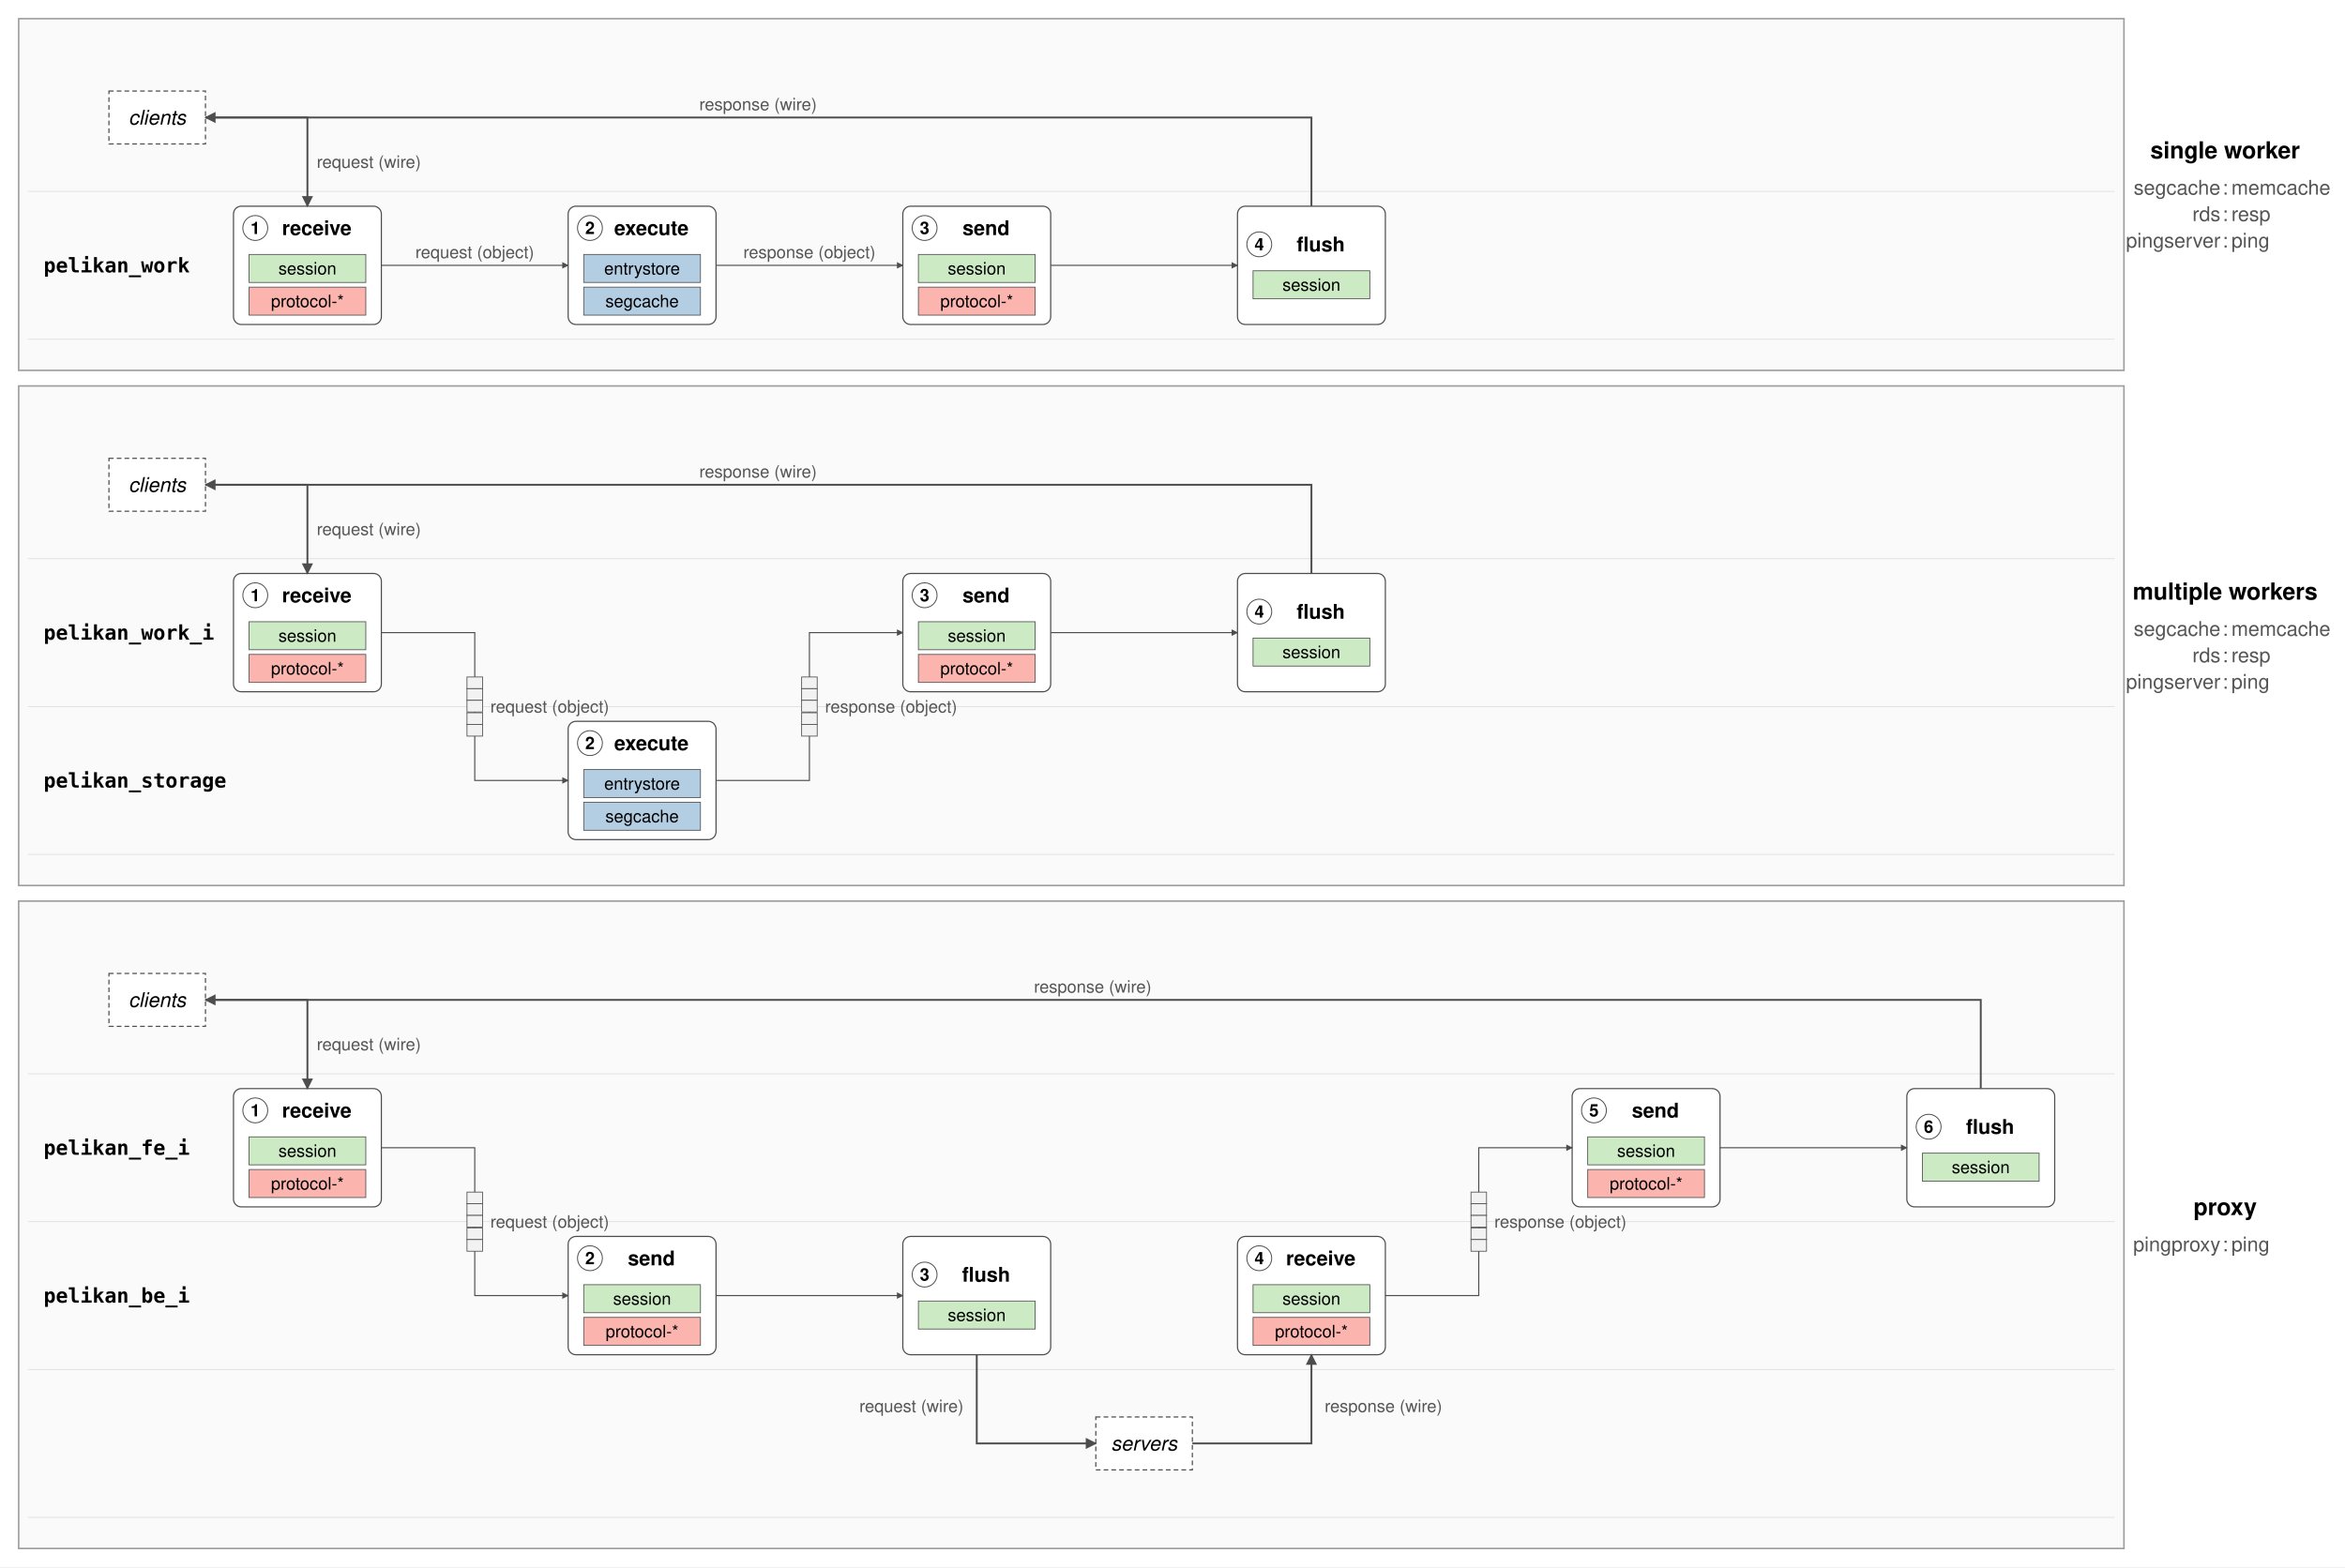
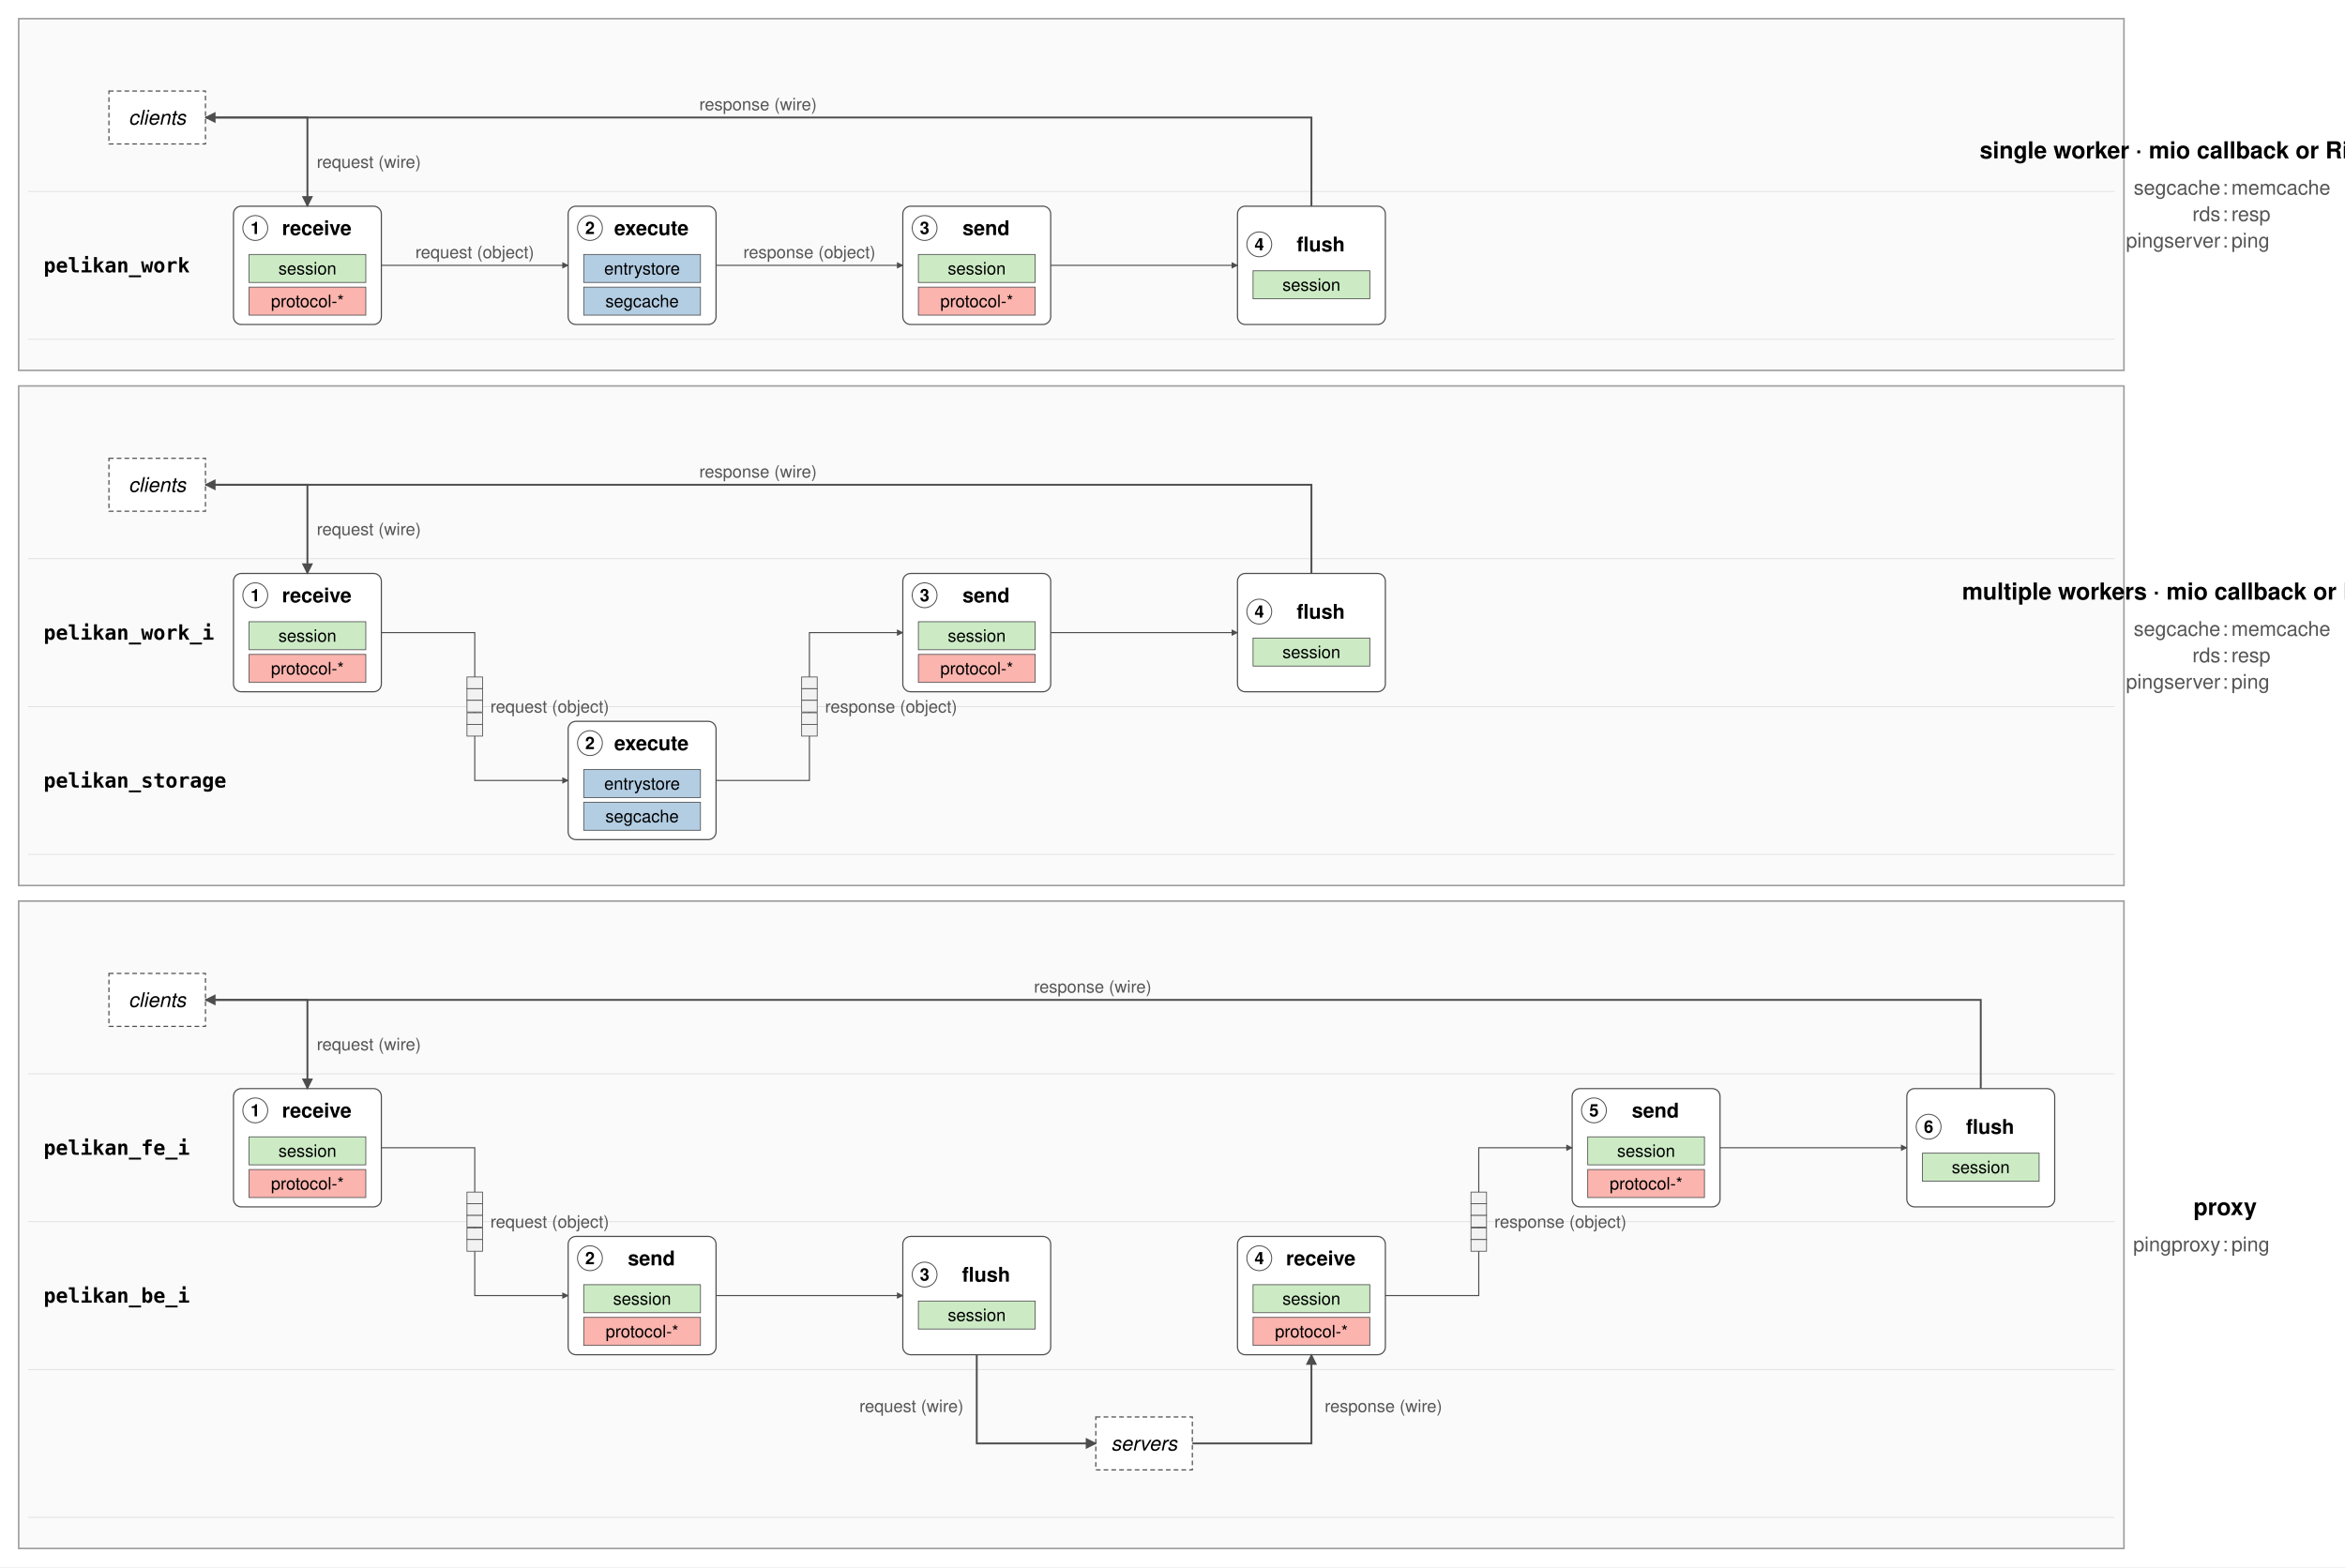
<svg xmlns="http://www.w3.org/2000/svg" width="3013" height="2014" viewBox="0 0 3013 2014">
  <rect width="100%" height="100%" fill="white" />
  <defs>
    <marker id="a" viewBox="0 0 10 10" refX="9" refY="5" markerWidth="6" markerHeight="6" orient="auto-start-reverse">
      <path d="M 0 0 L 10 5 L 0 10 z" fill="#4D4D4D" />
    </marker>
  </defs>
  <rect x="24" y="24" width="2705" height="452" fill="#FAFAFA" stroke="#9E9E9E" stroke-width="2" rx="0" />
-   <text x="2859" y="193" dy="0.35em" font-family="Helvetica, Arial, sans-serif" font-size="30" font-weight="bold" fill="#000" text-anchor="middle">single worker</text>
+   <text x="2859" y="193" dy="0.35em" font-family="Helvetica, Arial, sans-serif" font-size="30" font-weight="bold" fill="#000" text-anchor="middle">single worker · mio callback or Ringline task</text>
  <text x="2853" y="241" dy="0.35em" font-family="Helvetica, Arial, sans-serif" font-size="26" font-weight="normal" fill="#555" text-anchor="end">segcache</text>
  <text x="2859" y="241" dy="0.35em" font-family="Helvetica, Arial, sans-serif" font-size="26" font-weight="normal" fill="#555" text-anchor="middle">:</text>
  <text x="2867" y="241" dy="0.35em" font-family="Helvetica, Arial, sans-serif" font-size="26" font-weight="normal" fill="#555" text-anchor="start">memcache</text>
  <text x="2853" y="275" dy="0.35em" font-family="Helvetica, Arial, sans-serif" font-size="26" font-weight="normal" fill="#555" text-anchor="end">rds</text>
  <text x="2859" y="275" dy="0.35em" font-family="Helvetica, Arial, sans-serif" font-size="26" font-weight="normal" fill="#555" text-anchor="middle">:</text>
  <text x="2867" y="275" dy="0.35em" font-family="Helvetica, Arial, sans-serif" font-size="26" font-weight="normal" fill="#555" text-anchor="start">resp</text>
  <text x="2853" y="309" dy="0.35em" font-family="Helvetica, Arial, sans-serif" font-size="26" font-weight="normal" fill="#555" text-anchor="end">pingserver</text>
  <text x="2859" y="309" dy="0.35em" font-family="Helvetica, Arial, sans-serif" font-size="26" font-weight="normal" fill="#555" text-anchor="middle">:</text>
  <text x="2867" y="309" dy="0.35em" font-family="Helvetica, Arial, sans-serif" font-size="26" font-weight="normal" fill="#555" text-anchor="start">ping</text>
  <line x1="36" y1="246" x2="2717" y2="246" stroke="#DDDDDD" stroke-width="1" />
  <text x="56" y="341" dy="0.35em" font-family="SFMono-Regular, Menlo, Consolas, monospace" font-size="26" font-weight="bold" fill="#000" text-anchor="start">pelikan_work</text>
  <line x1="36" y1="436" x2="2717" y2="436" stroke="#DDDDDD" stroke-width="1" />
  <rect x="140" y="117" width="124" height="68" fill="#FFFFFF" stroke="#4D4D4D" stroke-width="1.5" rx="0" stroke-dasharray="6,4" />
  <text x="202" y="151" dy="0.35em" font-family="Helvetica, Arial, sans-serif" font-size="26" font-weight="normal" fill="#000" font-style="italic" text-anchor="middle">clients</text>
  <rect x="300" y="265" width="190" height="152" fill="#FFFFFF" stroke="#4D4D4D" stroke-width="1.5" rx="10" />
  <circle cx="328" cy="293" r="16" fill="none" stroke="#4D4D4D" stroke-width="1.2" />
  <text x="328" y="293" dy="0.35em" font-family="Helvetica, Arial, sans-serif" font-size="22" font-weight="bold" fill="#000" text-anchor="middle">1</text>
  <text x="407" y="293" dy="0.35em" font-family="Helvetica, Arial, sans-serif" font-size="26" font-weight="bold" fill="#000" text-anchor="middle">receive</text>
  <rect x="320" y="327" width="150" height="36" fill="#CCEBC5" stroke="#4D4D4D" stroke-width="1" rx="0" />
  <text x="395" y="345" dy="0.35em" font-family="Helvetica, Arial, sans-serif" font-size="22" font-weight="normal" fill="#000" text-anchor="middle">session</text>
  <rect x="320" y="369" width="150" height="36" fill="#FBB4AE" stroke="#4D4D4D" stroke-width="1" rx="0" />
  <text x="395" y="387" dy="0.35em" font-family="Helvetica, Arial, sans-serif" font-size="22" font-weight="normal" fill="#000" text-anchor="middle">protocol-*</text>
  <rect x="730" y="265" width="190" height="152" fill="#FFFFFF" stroke="#4D4D4D" stroke-width="1.5" rx="10" />
  <circle cx="758" cy="293" r="16" fill="none" stroke="#4D4D4D" stroke-width="1.2" />
  <text x="758" y="293" dy="0.35em" font-family="Helvetica, Arial, sans-serif" font-size="22" font-weight="bold" fill="#000" text-anchor="middle">2</text>
  <text x="837" y="293" dy="0.35em" font-family="Helvetica, Arial, sans-serif" font-size="26" font-weight="bold" fill="#000" text-anchor="middle">execute</text>
  <rect x="750" y="327" width="150" height="36" fill="#B3CDE3" stroke="#4D4D4D" stroke-width="1" rx="0" />
  <text x="825" y="345" dy="0.35em" font-family="Helvetica, Arial, sans-serif" font-size="22" font-weight="normal" fill="#000" text-anchor="middle">entrystore</text>
  <rect x="750" y="369" width="150" height="36" fill="#B3CDE3" stroke="#4D4D4D" stroke-width="1" rx="0" />
  <text x="825" y="387" dy="0.35em" font-family="Helvetica, Arial, sans-serif" font-size="22" font-weight="normal" fill="#000" text-anchor="middle">segcache</text>
  <rect x="1160" y="265" width="190" height="152" fill="#FFFFFF" stroke="#4D4D4D" stroke-width="1.5" rx="10" />
  <circle cx="1188" cy="293" r="16" fill="none" stroke="#4D4D4D" stroke-width="1.2" />
  <text x="1188" y="293" dy="0.35em" font-family="Helvetica, Arial, sans-serif" font-size="22" font-weight="bold" fill="#000" text-anchor="middle">3</text>
  <text x="1267" y="293" dy="0.35em" font-family="Helvetica, Arial, sans-serif" font-size="26" font-weight="bold" fill="#000" text-anchor="middle">send</text>
  <rect x="1180" y="327" width="150" height="36" fill="#CCEBC5" stroke="#4D4D4D" stroke-width="1" rx="0" />
  <text x="1255" y="345" dy="0.35em" font-family="Helvetica, Arial, sans-serif" font-size="22" font-weight="normal" fill="#000" text-anchor="middle">session</text>
  <rect x="1180" y="369" width="150" height="36" fill="#FBB4AE" stroke="#4D4D4D" stroke-width="1" rx="0" />
  <text x="1255" y="387" dy="0.35em" font-family="Helvetica, Arial, sans-serif" font-size="22" font-weight="normal" fill="#000" text-anchor="middle">protocol-*</text>
  <rect x="1590" y="265" width="190" height="152" fill="#FFFFFF" stroke="#4D4D4D" stroke-width="1.5" rx="10" />
  <circle cx="1618" cy="314" r="16" fill="none" stroke="#4D4D4D" stroke-width="1.2" />
  <text x="1618" y="314" dy="0.35em" font-family="Helvetica, Arial, sans-serif" font-size="22" font-weight="bold" fill="#000" text-anchor="middle">4</text>
  <text x="1697" y="314" dy="0.35em" font-family="Helvetica, Arial, sans-serif" font-size="26" font-weight="bold" fill="#000" text-anchor="middle">flush</text>
  <rect x="1610" y="348" width="150" height="36" fill="#CCEBC5" stroke="#4D4D4D" stroke-width="1" rx="0" />
  <text x="1685" y="366" dy="0.35em" font-family="Helvetica, Arial, sans-serif" font-size="22" font-weight="normal" fill="#000" text-anchor="middle">session</text>
  <path d="M 264 151 L 395 151 L 395 265" fill="none" stroke="#4D4D4D" stroke-width="2.4" marker-end="url(#a)" />
  <text x="407" y="208" dy="0.35em" font-family="Helvetica, Arial, sans-serif" font-size="22" font-weight="normal" fill="#555" text-anchor="start">request (wire)</text>
  <path d="M 490 341 L 730 341" fill="none" stroke="#4D4D4D" stroke-width="1.4" marker-end="url(#a)" />
  <path d="M 920 341 L 1160 341" fill="none" stroke="#4D4D4D" stroke-width="1.4" marker-end="url(#a)" />
  <path d="M 1350 341 L 1590 341" fill="none" stroke="#4D4D4D" stroke-width="1.4" marker-end="url(#a)" />
  <text x="610" y="324" dy="0.35em" font-family="Helvetica, Arial, sans-serif" font-size="22" font-weight="normal" fill="#555" text-anchor="middle">request (object)</text>
  <text x="1040" y="324" dy="0.35em" font-family="Helvetica, Arial, sans-serif" font-size="22" font-weight="normal" fill="#555" text-anchor="middle">response (object)</text>
  <path d="M 1685 265 L 1685 151 L 264 151" fill="none" stroke="#4D4D4D" stroke-width="2.4" marker-end="url(#a)" />
  <text x="974" y="134" dy="0.35em" font-family="Helvetica, Arial, sans-serif" font-size="22" font-weight="normal" fill="#555" text-anchor="middle">response (wire)</text>
  <rect x="24" y="496" width="2705" height="642" fill="#FAFAFA" stroke="#9E9E9E" stroke-width="2" rx="0" />
-   <text x="2859" y="760" dy="0.35em" font-family="Helvetica, Arial, sans-serif" font-size="30" font-weight="bold" fill="#000" text-anchor="middle">multiple workers</text>
+   <text x="2859" y="760" dy="0.35em" font-family="Helvetica, Arial, sans-serif" font-size="30" font-weight="bold" fill="#000" text-anchor="middle">multiple workers · mio callback or Ringline task</text>
  <text x="2853" y="808" dy="0.35em" font-family="Helvetica, Arial, sans-serif" font-size="26" font-weight="normal" fill="#555" text-anchor="end">segcache</text>
  <text x="2859" y="808" dy="0.35em" font-family="Helvetica, Arial, sans-serif" font-size="26" font-weight="normal" fill="#555" text-anchor="middle">:</text>
  <text x="2867" y="808" dy="0.35em" font-family="Helvetica, Arial, sans-serif" font-size="26" font-weight="normal" fill="#555" text-anchor="start">memcache</text>
  <text x="2853" y="842" dy="0.35em" font-family="Helvetica, Arial, sans-serif" font-size="26" font-weight="normal" fill="#555" text-anchor="end">rds</text>
  <text x="2859" y="842" dy="0.35em" font-family="Helvetica, Arial, sans-serif" font-size="26" font-weight="normal" fill="#555" text-anchor="middle">:</text>
  <text x="2867" y="842" dy="0.35em" font-family="Helvetica, Arial, sans-serif" font-size="26" font-weight="normal" fill="#555" text-anchor="start">resp</text>
  <text x="2853" y="876" dy="0.35em" font-family="Helvetica, Arial, sans-serif" font-size="26" font-weight="normal" fill="#555" text-anchor="end">pingserver</text>
  <text x="2859" y="876" dy="0.35em" font-family="Helvetica, Arial, sans-serif" font-size="26" font-weight="normal" fill="#555" text-anchor="middle">:</text>
  <text x="2867" y="876" dy="0.35em" font-family="Helvetica, Arial, sans-serif" font-size="26" font-weight="normal" fill="#555" text-anchor="start">ping</text>
  <line x1="36" y1="718" x2="2717" y2="718" stroke="#DDDDDD" stroke-width="1" />
  <text x="56" y="813" dy="0.35em" font-family="SFMono-Regular, Menlo, Consolas, monospace" font-size="26" font-weight="bold" fill="#000" text-anchor="start">pelikan_work_i</text>
  <line x1="36" y1="908" x2="2717" y2="908" stroke="#DDDDDD" stroke-width="1" />
  <text x="56" y="1003" dy="0.35em" font-family="SFMono-Regular, Menlo, Consolas, monospace" font-size="26" font-weight="bold" fill="#000" text-anchor="start">pelikan_storage</text>
  <line x1="36" y1="1098" x2="2717" y2="1098" stroke="#DDDDDD" stroke-width="1" />
  <rect x="140" y="589" width="124" height="68" fill="#FFFFFF" stroke="#4D4D4D" stroke-width="1.5" rx="0" stroke-dasharray="6,4" />
  <text x="202" y="623" dy="0.35em" font-family="Helvetica, Arial, sans-serif" font-size="26" font-weight="normal" fill="#000" font-style="italic" text-anchor="middle">clients</text>
  <rect x="300" y="737" width="190" height="152" fill="#FFFFFF" stroke="#4D4D4D" stroke-width="1.5" rx="10" />
  <circle cx="328" cy="765" r="16" fill="none" stroke="#4D4D4D" stroke-width="1.2" />
  <text x="328" y="765" dy="0.35em" font-family="Helvetica, Arial, sans-serif" font-size="22" font-weight="bold" fill="#000" text-anchor="middle">1</text>
  <text x="407" y="765" dy="0.35em" font-family="Helvetica, Arial, sans-serif" font-size="26" font-weight="bold" fill="#000" text-anchor="middle">receive</text>
  <rect x="320" y="799" width="150" height="36" fill="#CCEBC5" stroke="#4D4D4D" stroke-width="1" rx="0" />
  <text x="395" y="817" dy="0.35em" font-family="Helvetica, Arial, sans-serif" font-size="22" font-weight="normal" fill="#000" text-anchor="middle">session</text>
  <rect x="320" y="841" width="150" height="36" fill="#FBB4AE" stroke="#4D4D4D" stroke-width="1" rx="0" />
  <text x="395" y="859" dy="0.35em" font-family="Helvetica, Arial, sans-serif" font-size="22" font-weight="normal" fill="#000" text-anchor="middle">protocol-*</text>
  <rect x="730" y="927" width="190" height="152" fill="#FFFFFF" stroke="#4D4D4D" stroke-width="1.5" rx="10" />
  <circle cx="758" cy="955" r="16" fill="none" stroke="#4D4D4D" stroke-width="1.2" />
  <text x="758" y="955" dy="0.35em" font-family="Helvetica, Arial, sans-serif" font-size="22" font-weight="bold" fill="#000" text-anchor="middle">2</text>
  <text x="837" y="955" dy="0.35em" font-family="Helvetica, Arial, sans-serif" font-size="26" font-weight="bold" fill="#000" text-anchor="middle">execute</text>
  <rect x="750" y="989" width="150" height="36" fill="#B3CDE3" stroke="#4D4D4D" stroke-width="1" rx="0" />
  <text x="825" y="1007" dy="0.35em" font-family="Helvetica, Arial, sans-serif" font-size="22" font-weight="normal" fill="#000" text-anchor="middle">entrystore</text>
  <rect x="750" y="1031" width="150" height="36" fill="#B3CDE3" stroke="#4D4D4D" stroke-width="1" rx="0" />
  <text x="825" y="1049" dy="0.35em" font-family="Helvetica, Arial, sans-serif" font-size="22" font-weight="normal" fill="#000" text-anchor="middle">segcache</text>
  <rect x="1160" y="737" width="190" height="152" fill="#FFFFFF" stroke="#4D4D4D" stroke-width="1.5" rx="10" />
  <circle cx="1188" cy="765" r="16" fill="none" stroke="#4D4D4D" stroke-width="1.2" />
  <text x="1188" y="765" dy="0.35em" font-family="Helvetica, Arial, sans-serif" font-size="22" font-weight="bold" fill="#000" text-anchor="middle">3</text>
  <text x="1267" y="765" dy="0.35em" font-family="Helvetica, Arial, sans-serif" font-size="26" font-weight="bold" fill="#000" text-anchor="middle">send</text>
  <rect x="1180" y="799" width="150" height="36" fill="#CCEBC5" stroke="#4D4D4D" stroke-width="1" rx="0" />
  <text x="1255" y="817" dy="0.35em" font-family="Helvetica, Arial, sans-serif" font-size="22" font-weight="normal" fill="#000" text-anchor="middle">session</text>
  <rect x="1180" y="841" width="150" height="36" fill="#FBB4AE" stroke="#4D4D4D" stroke-width="1" rx="0" />
  <text x="1255" y="859" dy="0.35em" font-family="Helvetica, Arial, sans-serif" font-size="22" font-weight="normal" fill="#000" text-anchor="middle">protocol-*</text>
  <rect x="1590" y="737" width="190" height="152" fill="#FFFFFF" stroke="#4D4D4D" stroke-width="1.5" rx="10" />
  <circle cx="1618" cy="786" r="16" fill="none" stroke="#4D4D4D" stroke-width="1.2" />
  <text x="1618" y="786" dy="0.35em" font-family="Helvetica, Arial, sans-serif" font-size="22" font-weight="bold" fill="#000" text-anchor="middle">4</text>
  <text x="1697" y="786" dy="0.35em" font-family="Helvetica, Arial, sans-serif" font-size="26" font-weight="bold" fill="#000" text-anchor="middle">flush</text>
  <rect x="1610" y="820" width="150" height="36" fill="#CCEBC5" stroke="#4D4D4D" stroke-width="1" rx="0" />
  <text x="1685" y="838" dy="0.35em" font-family="Helvetica, Arial, sans-serif" font-size="22" font-weight="normal" fill="#000" text-anchor="middle">session</text>
  <path d="M 264 623 L 395 623 L 395 737" fill="none" stroke="#4D4D4D" stroke-width="2.4" marker-end="url(#a)" />
  <text x="407" y="680" dy="0.35em" font-family="Helvetica, Arial, sans-serif" font-size="22" font-weight="normal" fill="#555" text-anchor="start">request (wire)</text>
  <path d="M 490 813 L 610 813 L 610 1003 L 730 1003" fill="none" stroke="#4D4D4D" stroke-width="1.4" marker-end="url(#a)" />
  <rect x="600" y="870" width="20" height="15" fill="#F2F2F2" stroke="#4D4D4D" stroke-width="1" rx="0" />
  <rect x="600" y="885" width="20" height="15" fill="#F2F2F2" stroke="#4D4D4D" stroke-width="1" rx="0" />
  <rect x="600" y="900" width="20" height="15" fill="#F2F2F2" stroke="#4D4D4D" stroke-width="1" rx="0" />
  <rect x="600" y="916" width="20" height="15" fill="#F2F2F2" stroke="#4D4D4D" stroke-width="1" rx="0" />
  <rect x="600" y="931" width="20" height="15" fill="#F2F2F2" stroke="#4D4D4D" stroke-width="1" rx="0" />
  <text x="630" y="908" dy="0.35em" font-family="Helvetica, Arial, sans-serif" font-size="22" font-weight="normal" fill="#555" text-anchor="start">request (object)</text>
  <path d="M 920 1003 L 1040 1003 L 1040 813 L 1160 813" fill="none" stroke="#4D4D4D" stroke-width="1.4" marker-end="url(#a)" />
  <rect x="1030" y="870" width="20" height="15" fill="#F2F2F2" stroke="#4D4D4D" stroke-width="1" rx="0" />
  <rect x="1030" y="885" width="20" height="15" fill="#F2F2F2" stroke="#4D4D4D" stroke-width="1" rx="0" />
  <rect x="1030" y="900" width="20" height="15" fill="#F2F2F2" stroke="#4D4D4D" stroke-width="1" rx="0" />
  <rect x="1030" y="916" width="20" height="15" fill="#F2F2F2" stroke="#4D4D4D" stroke-width="1" rx="0" />
  <rect x="1030" y="931" width="20" height="15" fill="#F2F2F2" stroke="#4D4D4D" stroke-width="1" rx="0" />
  <text x="1060" y="908" dy="0.35em" font-family="Helvetica, Arial, sans-serif" font-size="22" font-weight="normal" fill="#555" text-anchor="start">response (object)</text>
  <path d="M 1350 813 L 1590 813" fill="none" stroke="#4D4D4D" stroke-width="1.4" marker-end="url(#a)" />
  <path d="M 1685 737 L 1685 623 L 264 623" fill="none" stroke="#4D4D4D" stroke-width="2.4" marker-end="url(#a)" />
  <text x="974" y="606" dy="0.35em" font-family="Helvetica, Arial, sans-serif" font-size="22" font-weight="normal" fill="#555" text-anchor="middle">response (wire)</text>
  <rect x="24" y="1158" width="2705" height="832" fill="#FAFAFA" stroke="#9E9E9E" stroke-width="2" rx="0" />
  <text x="2859" y="1551" dy="0.35em" font-family="Helvetica, Arial, sans-serif" font-size="30" font-weight="bold" fill="#000" text-anchor="middle">proxy</text>
  <text x="2853" y="1599" dy="0.35em" font-family="Helvetica, Arial, sans-serif" font-size="26" font-weight="normal" fill="#555" text-anchor="end">pingproxy</text>
  <text x="2859" y="1599" dy="0.35em" font-family="Helvetica, Arial, sans-serif" font-size="26" font-weight="normal" fill="#555" text-anchor="middle">:</text>
  <text x="2867" y="1599" dy="0.35em" font-family="Helvetica, Arial, sans-serif" font-size="26" font-weight="normal" fill="#555" text-anchor="start">ping</text>
  <line x1="36" y1="1380" x2="2717" y2="1380" stroke="#DDDDDD" stroke-width="1" />
  <text x="56" y="1475" dy="0.35em" font-family="SFMono-Regular, Menlo, Consolas, monospace" font-size="26" font-weight="bold" fill="#000" text-anchor="start">pelikan_fe_i</text>
  <line x1="36" y1="1570" x2="2717" y2="1570" stroke="#DDDDDD" stroke-width="1" />
  <text x="56" y="1665" dy="0.35em" font-family="SFMono-Regular, Menlo, Consolas, monospace" font-size="26" font-weight="bold" fill="#000" text-anchor="start">pelikan_be_i</text>
  <line x1="36" y1="1760" x2="2717" y2="1760" stroke="#DDDDDD" stroke-width="1" />
  <line x1="36" y1="1950" x2="2717" y2="1950" stroke="#DDDDDD" stroke-width="1" />
  <rect x="140" y="1251" width="124" height="68" fill="#FFFFFF" stroke="#4D4D4D" stroke-width="1.5" rx="0" stroke-dasharray="6,4" />
  <text x="202" y="1285" dy="0.35em" font-family="Helvetica, Arial, sans-serif" font-size="26" font-weight="normal" fill="#000" font-style="italic" text-anchor="middle">clients</text>
  <rect x="300" y="1399" width="190" height="152" fill="#FFFFFF" stroke="#4D4D4D" stroke-width="1.5" rx="10" />
  <circle cx="328" cy="1427" r="16" fill="none" stroke="#4D4D4D" stroke-width="1.2" />
  <text x="328" y="1427" dy="0.35em" font-family="Helvetica, Arial, sans-serif" font-size="22" font-weight="bold" fill="#000" text-anchor="middle">1</text>
  <text x="407" y="1427" dy="0.35em" font-family="Helvetica, Arial, sans-serif" font-size="26" font-weight="bold" fill="#000" text-anchor="middle">receive</text>
  <rect x="320" y="1461" width="150" height="36" fill="#CCEBC5" stroke="#4D4D4D" stroke-width="1" rx="0" />
  <text x="395" y="1479" dy="0.35em" font-family="Helvetica, Arial, sans-serif" font-size="22" font-weight="normal" fill="#000" text-anchor="middle">session</text>
  <rect x="320" y="1503" width="150" height="36" fill="#FBB4AE" stroke="#4D4D4D" stroke-width="1" rx="0" />
  <text x="395" y="1521" dy="0.35em" font-family="Helvetica, Arial, sans-serif" font-size="22" font-weight="normal" fill="#000" text-anchor="middle">protocol-*</text>
  <rect x="730" y="1589" width="190" height="152" fill="#FFFFFF" stroke="#4D4D4D" stroke-width="1.5" rx="10" />
  <circle cx="758" cy="1617" r="16" fill="none" stroke="#4D4D4D" stroke-width="1.2" />
  <text x="758" y="1617" dy="0.35em" font-family="Helvetica, Arial, sans-serif" font-size="22" font-weight="bold" fill="#000" text-anchor="middle">2</text>
  <text x="837" y="1617" dy="0.35em" font-family="Helvetica, Arial, sans-serif" font-size="26" font-weight="bold" fill="#000" text-anchor="middle">send</text>
  <rect x="750" y="1651" width="150" height="36" fill="#CCEBC5" stroke="#4D4D4D" stroke-width="1" rx="0" />
  <text x="825" y="1669" dy="0.35em" font-family="Helvetica, Arial, sans-serif" font-size="22" font-weight="normal" fill="#000" text-anchor="middle">session</text>
  <rect x="750" y="1693" width="150" height="36" fill="#FBB4AE" stroke="#4D4D4D" stroke-width="1" rx="0" />
  <text x="825" y="1711" dy="0.35em" font-family="Helvetica, Arial, sans-serif" font-size="22" font-weight="normal" fill="#000" text-anchor="middle">protocol-*</text>
  <rect x="1160" y="1589" width="190" height="152" fill="#FFFFFF" stroke="#4D4D4D" stroke-width="1.5" rx="10" />
  <circle cx="1188" cy="1638" r="16" fill="none" stroke="#4D4D4D" stroke-width="1.2" />
  <text x="1188" y="1638" dy="0.35em" font-family="Helvetica, Arial, sans-serif" font-size="22" font-weight="bold" fill="#000" text-anchor="middle">3</text>
  <text x="1267" y="1638" dy="0.35em" font-family="Helvetica, Arial, sans-serif" font-size="26" font-weight="bold" fill="#000" text-anchor="middle">flush</text>
  <rect x="1180" y="1672" width="150" height="36" fill="#CCEBC5" stroke="#4D4D4D" stroke-width="1" rx="0" />
  <text x="1255" y="1690" dy="0.35em" font-family="Helvetica, Arial, sans-serif" font-size="22" font-weight="normal" fill="#000" text-anchor="middle">session</text>
  <rect x="1590" y="1589" width="190" height="152" fill="#FFFFFF" stroke="#4D4D4D" stroke-width="1.5" rx="10" />
  <circle cx="1618" cy="1617" r="16" fill="none" stroke="#4D4D4D" stroke-width="1.2" />
  <text x="1618" y="1617" dy="0.35em" font-family="Helvetica, Arial, sans-serif" font-size="22" font-weight="bold" fill="#000" text-anchor="middle">4</text>
  <text x="1697" y="1617" dy="0.35em" font-family="Helvetica, Arial, sans-serif" font-size="26" font-weight="bold" fill="#000" text-anchor="middle">receive</text>
  <rect x="1610" y="1651" width="150" height="36" fill="#CCEBC5" stroke="#4D4D4D" stroke-width="1" rx="0" />
  <text x="1685" y="1669" dy="0.35em" font-family="Helvetica, Arial, sans-serif" font-size="22" font-weight="normal" fill="#000" text-anchor="middle">session</text>
  <rect x="1610" y="1693" width="150" height="36" fill="#FBB4AE" stroke="#4D4D4D" stroke-width="1" rx="0" />
  <text x="1685" y="1711" dy="0.35em" font-family="Helvetica, Arial, sans-serif" font-size="22" font-weight="normal" fill="#000" text-anchor="middle">protocol-*</text>
  <rect x="2020" y="1399" width="190" height="152" fill="#FFFFFF" stroke="#4D4D4D" stroke-width="1.5" rx="10" />
  <circle cx="2048" cy="1427" r="16" fill="none" stroke="#4D4D4D" stroke-width="1.2" />
  <text x="2048" y="1427" dy="0.35em" font-family="Helvetica, Arial, sans-serif" font-size="22" font-weight="bold" fill="#000" text-anchor="middle">5</text>
  <text x="2127" y="1427" dy="0.35em" font-family="Helvetica, Arial, sans-serif" font-size="26" font-weight="bold" fill="#000" text-anchor="middle">send</text>
  <rect x="2040" y="1461" width="150" height="36" fill="#CCEBC5" stroke="#4D4D4D" stroke-width="1" rx="0" />
  <text x="2115" y="1479" dy="0.35em" font-family="Helvetica, Arial, sans-serif" font-size="22" font-weight="normal" fill="#000" text-anchor="middle">session</text>
  <rect x="2040" y="1503" width="150" height="36" fill="#FBB4AE" stroke="#4D4D4D" stroke-width="1" rx="0" />
  <text x="2115" y="1521" dy="0.35em" font-family="Helvetica, Arial, sans-serif" font-size="22" font-weight="normal" fill="#000" text-anchor="middle">protocol-*</text>
  <rect x="2450" y="1399" width="190" height="152" fill="#FFFFFF" stroke="#4D4D4D" stroke-width="1.5" rx="10" />
  <circle cx="2478" cy="1448" r="16" fill="none" stroke="#4D4D4D" stroke-width="1.2" />
  <text x="2478" y="1448" dy="0.35em" font-family="Helvetica, Arial, sans-serif" font-size="22" font-weight="bold" fill="#000" text-anchor="middle">6</text>
  <text x="2557" y="1448" dy="0.35em" font-family="Helvetica, Arial, sans-serif" font-size="26" font-weight="bold" fill="#000" text-anchor="middle">flush</text>
  <rect x="2470" y="1482" width="150" height="36" fill="#CCEBC5" stroke="#4D4D4D" stroke-width="1" rx="0" />
  <text x="2545" y="1500" dy="0.35em" font-family="Helvetica, Arial, sans-serif" font-size="22" font-weight="normal" fill="#000" text-anchor="middle">session</text>
  <path d="M 264 1285 L 395 1285 L 395 1399" fill="none" stroke="#4D4D4D" stroke-width="2.4" marker-end="url(#a)" />
  <text x="407" y="1342" dy="0.35em" font-family="Helvetica, Arial, sans-serif" font-size="22" font-weight="normal" fill="#555" text-anchor="start">request (wire)</text>
  <path d="M 490 1475 L 610 1475 L 610 1665 L 730 1665" fill="none" stroke="#4D4D4D" stroke-width="1.4" marker-end="url(#a)" />
  <rect x="600" y="1532" width="20" height="15" fill="#F2F2F2" stroke="#4D4D4D" stroke-width="1" rx="0" />
  <rect x="600" y="1547" width="20" height="15" fill="#F2F2F2" stroke="#4D4D4D" stroke-width="1" rx="0" />
  <rect x="600" y="1562" width="20" height="15" fill="#F2F2F2" stroke="#4D4D4D" stroke-width="1" rx="0" />
  <rect x="600" y="1578" width="20" height="15" fill="#F2F2F2" stroke="#4D4D4D" stroke-width="1" rx="0" />
  <rect x="600" y="1593" width="20" height="15" fill="#F2F2F2" stroke="#4D4D4D" stroke-width="1" rx="0" />
  <text x="630" y="1570" dy="0.35em" font-family="Helvetica, Arial, sans-serif" font-size="22" font-weight="normal" fill="#555" text-anchor="start">request (object)</text>
  <path d="M 920 1665 L 1160 1665" fill="none" stroke="#4D4D4D" stroke-width="1.4" marker-end="url(#a)" />
  <rect x="1408" y="1821" width="124" height="68" fill="#FFFFFF" stroke="#4D4D4D" stroke-width="1.5" rx="0" stroke-dasharray="6,4" />
  <text x="1470" y="1855" dy="0.35em" font-family="Helvetica, Arial, sans-serif" font-size="26" font-weight="normal" fill="#000" font-style="italic" text-anchor="middle">servers</text>
  <path d="M 1255 1741 L 1255 1855 L 1408 1855" fill="none" stroke="#4D4D4D" stroke-width="2.4" marker-end="url(#a)" />
  <text x="1238" y="1807" dy="0.35em" font-family="Helvetica, Arial, sans-serif" font-size="22" font-weight="normal" fill="#555" text-anchor="end">request (wire)</text>
  <path d="M 1532 1855 L 1685 1855 L 1685 1741" fill="none" stroke="#4D4D4D" stroke-width="2.4" marker-end="url(#a)" />
  <text x="1702" y="1807" dy="0.35em" font-family="Helvetica, Arial, sans-serif" font-size="22" font-weight="normal" fill="#555" text-anchor="start">response (wire)</text>
  <path d="M 1780 1665 L 1900 1665 L 1900 1475 L 2020 1475" fill="none" stroke="#4D4D4D" stroke-width="1.4" marker-end="url(#a)" />
  <rect x="1890" y="1532" width="20" height="15" fill="#F2F2F2" stroke="#4D4D4D" stroke-width="1" rx="0" />
  <rect x="1890" y="1547" width="20" height="15" fill="#F2F2F2" stroke="#4D4D4D" stroke-width="1" rx="0" />
  <rect x="1890" y="1562" width="20" height="15" fill="#F2F2F2" stroke="#4D4D4D" stroke-width="1" rx="0" />
  <rect x="1890" y="1578" width="20" height="15" fill="#F2F2F2" stroke="#4D4D4D" stroke-width="1" rx="0" />
  <rect x="1890" y="1593" width="20" height="15" fill="#F2F2F2" stroke="#4D4D4D" stroke-width="1" rx="0" />
  <text x="1920" y="1570" dy="0.35em" font-family="Helvetica, Arial, sans-serif" font-size="22" font-weight="normal" fill="#555" text-anchor="start">response (object)</text>
  <path d="M 2210 1475 L 2450 1475" fill="none" stroke="#4D4D4D" stroke-width="1.4" marker-end="url(#a)" />
  <path d="M 2545 1399 L 2545 1285 L 264 1285" fill="none" stroke="#4D4D4D" stroke-width="2.4" marker-end="url(#a)" />
  <text x="1404" y="1268" dy="0.35em" font-family="Helvetica, Arial, sans-serif" font-size="22" font-weight="normal" fill="#555" text-anchor="middle">response (wire)</text>
</svg>
